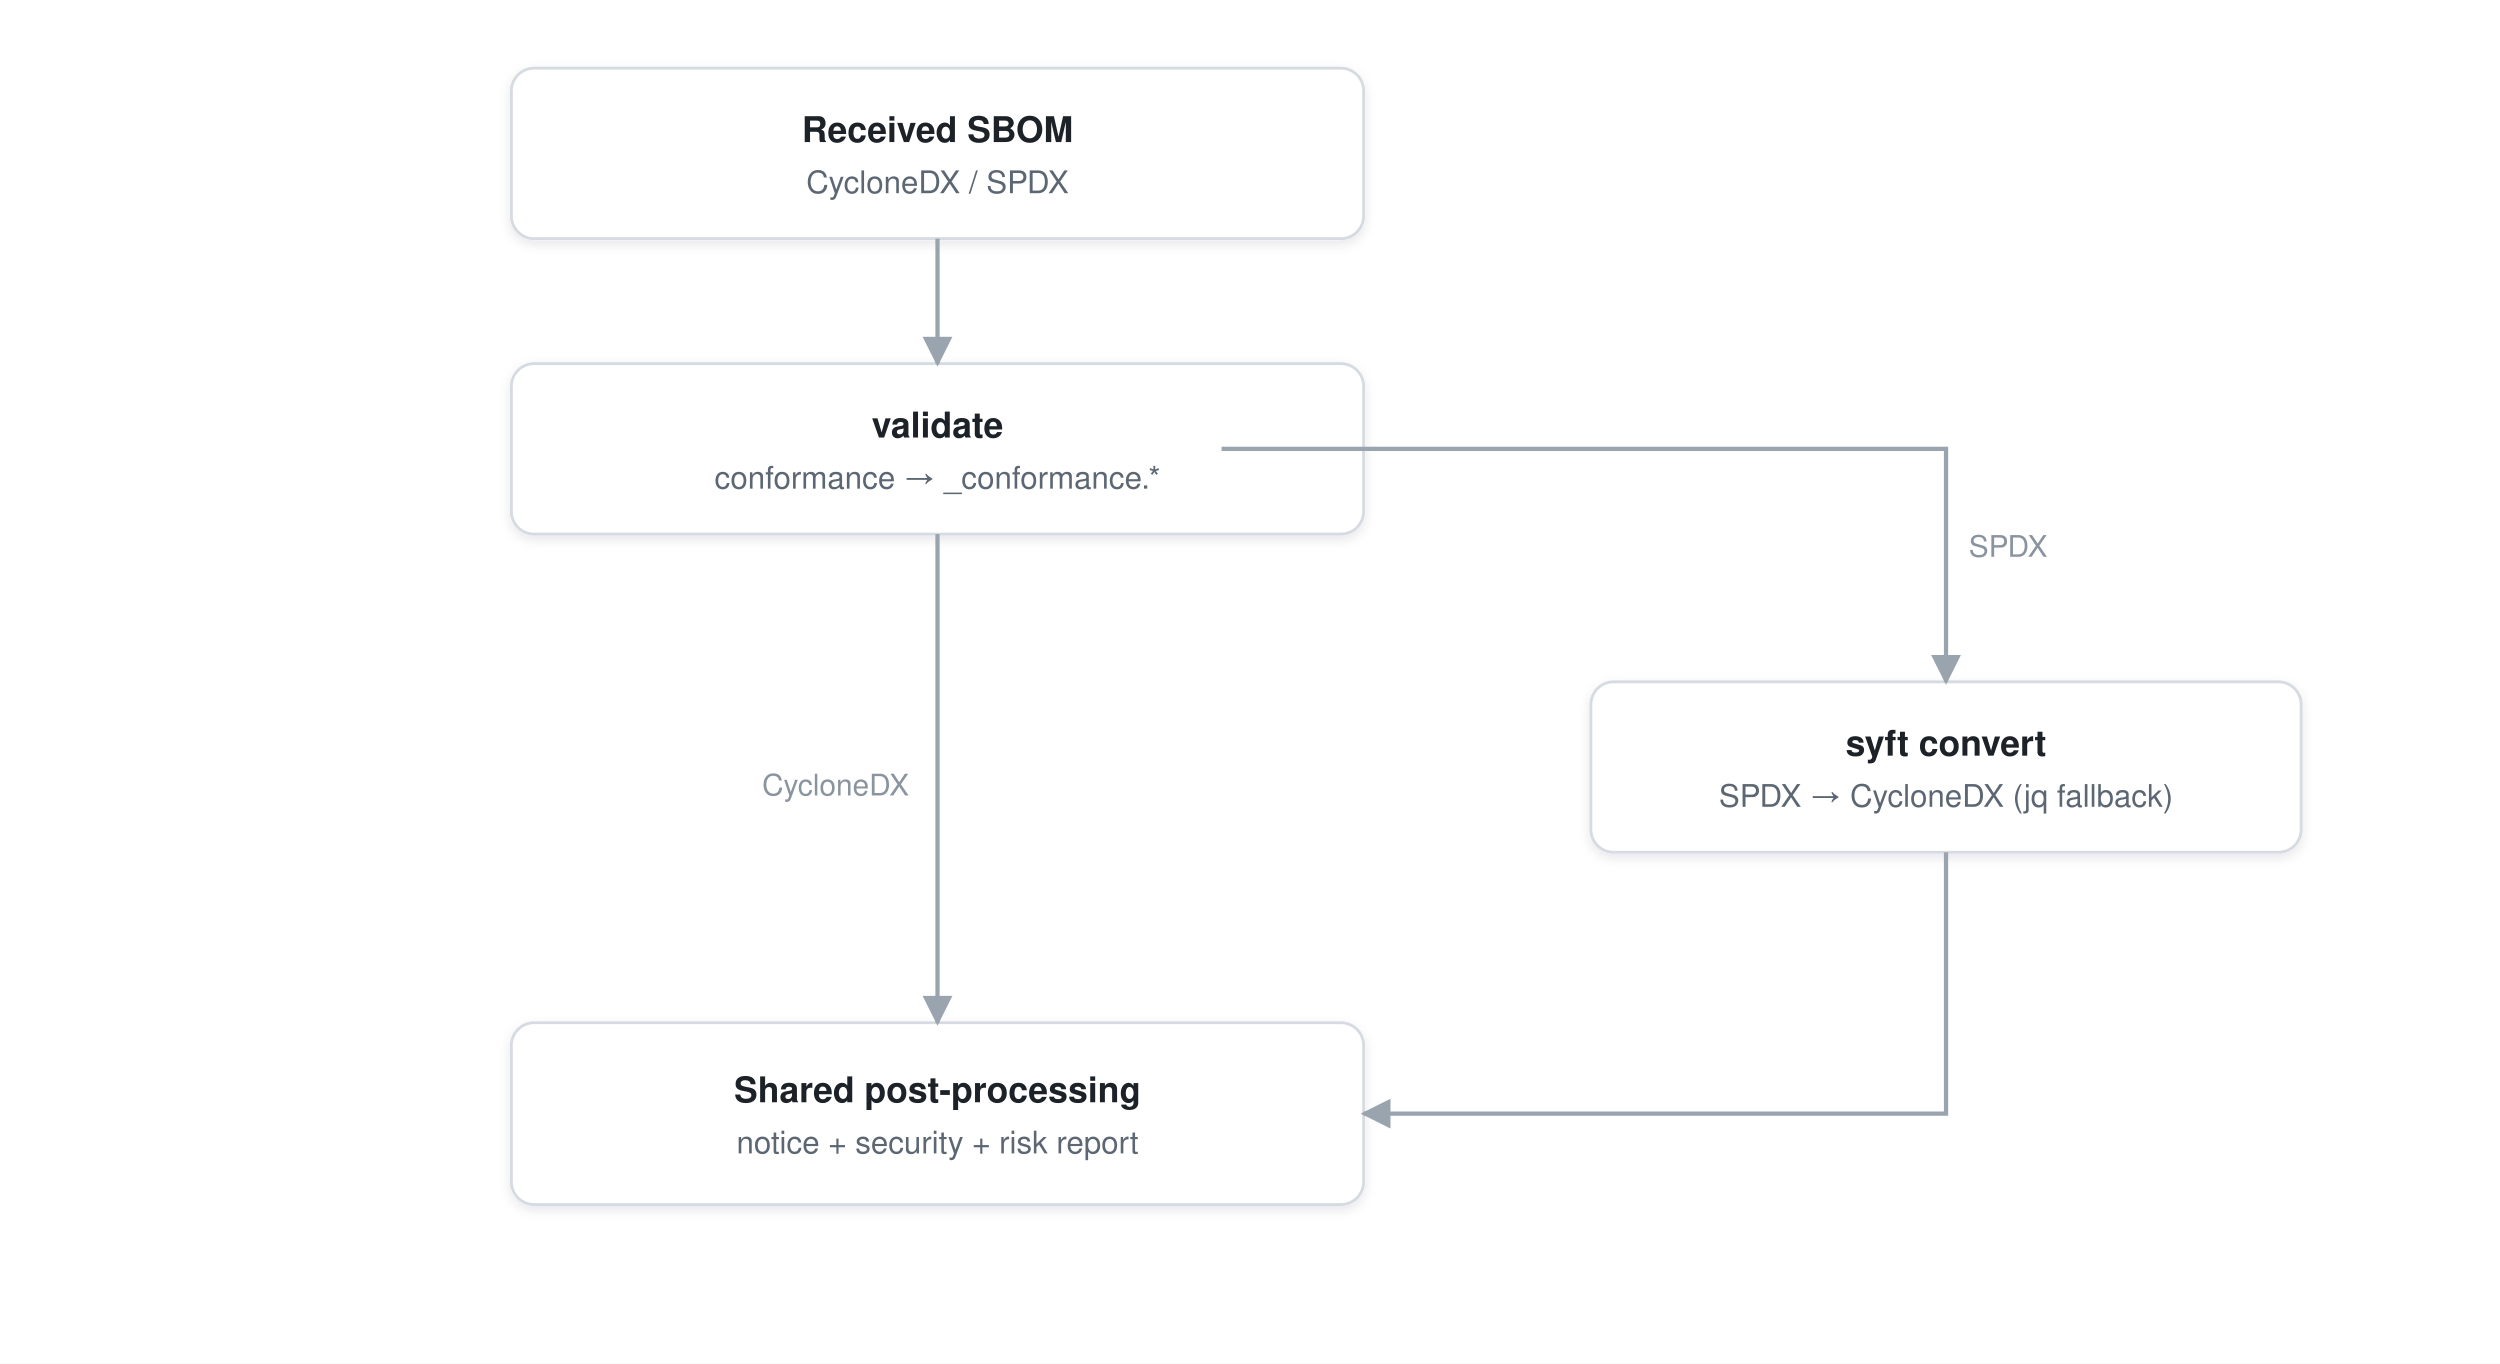
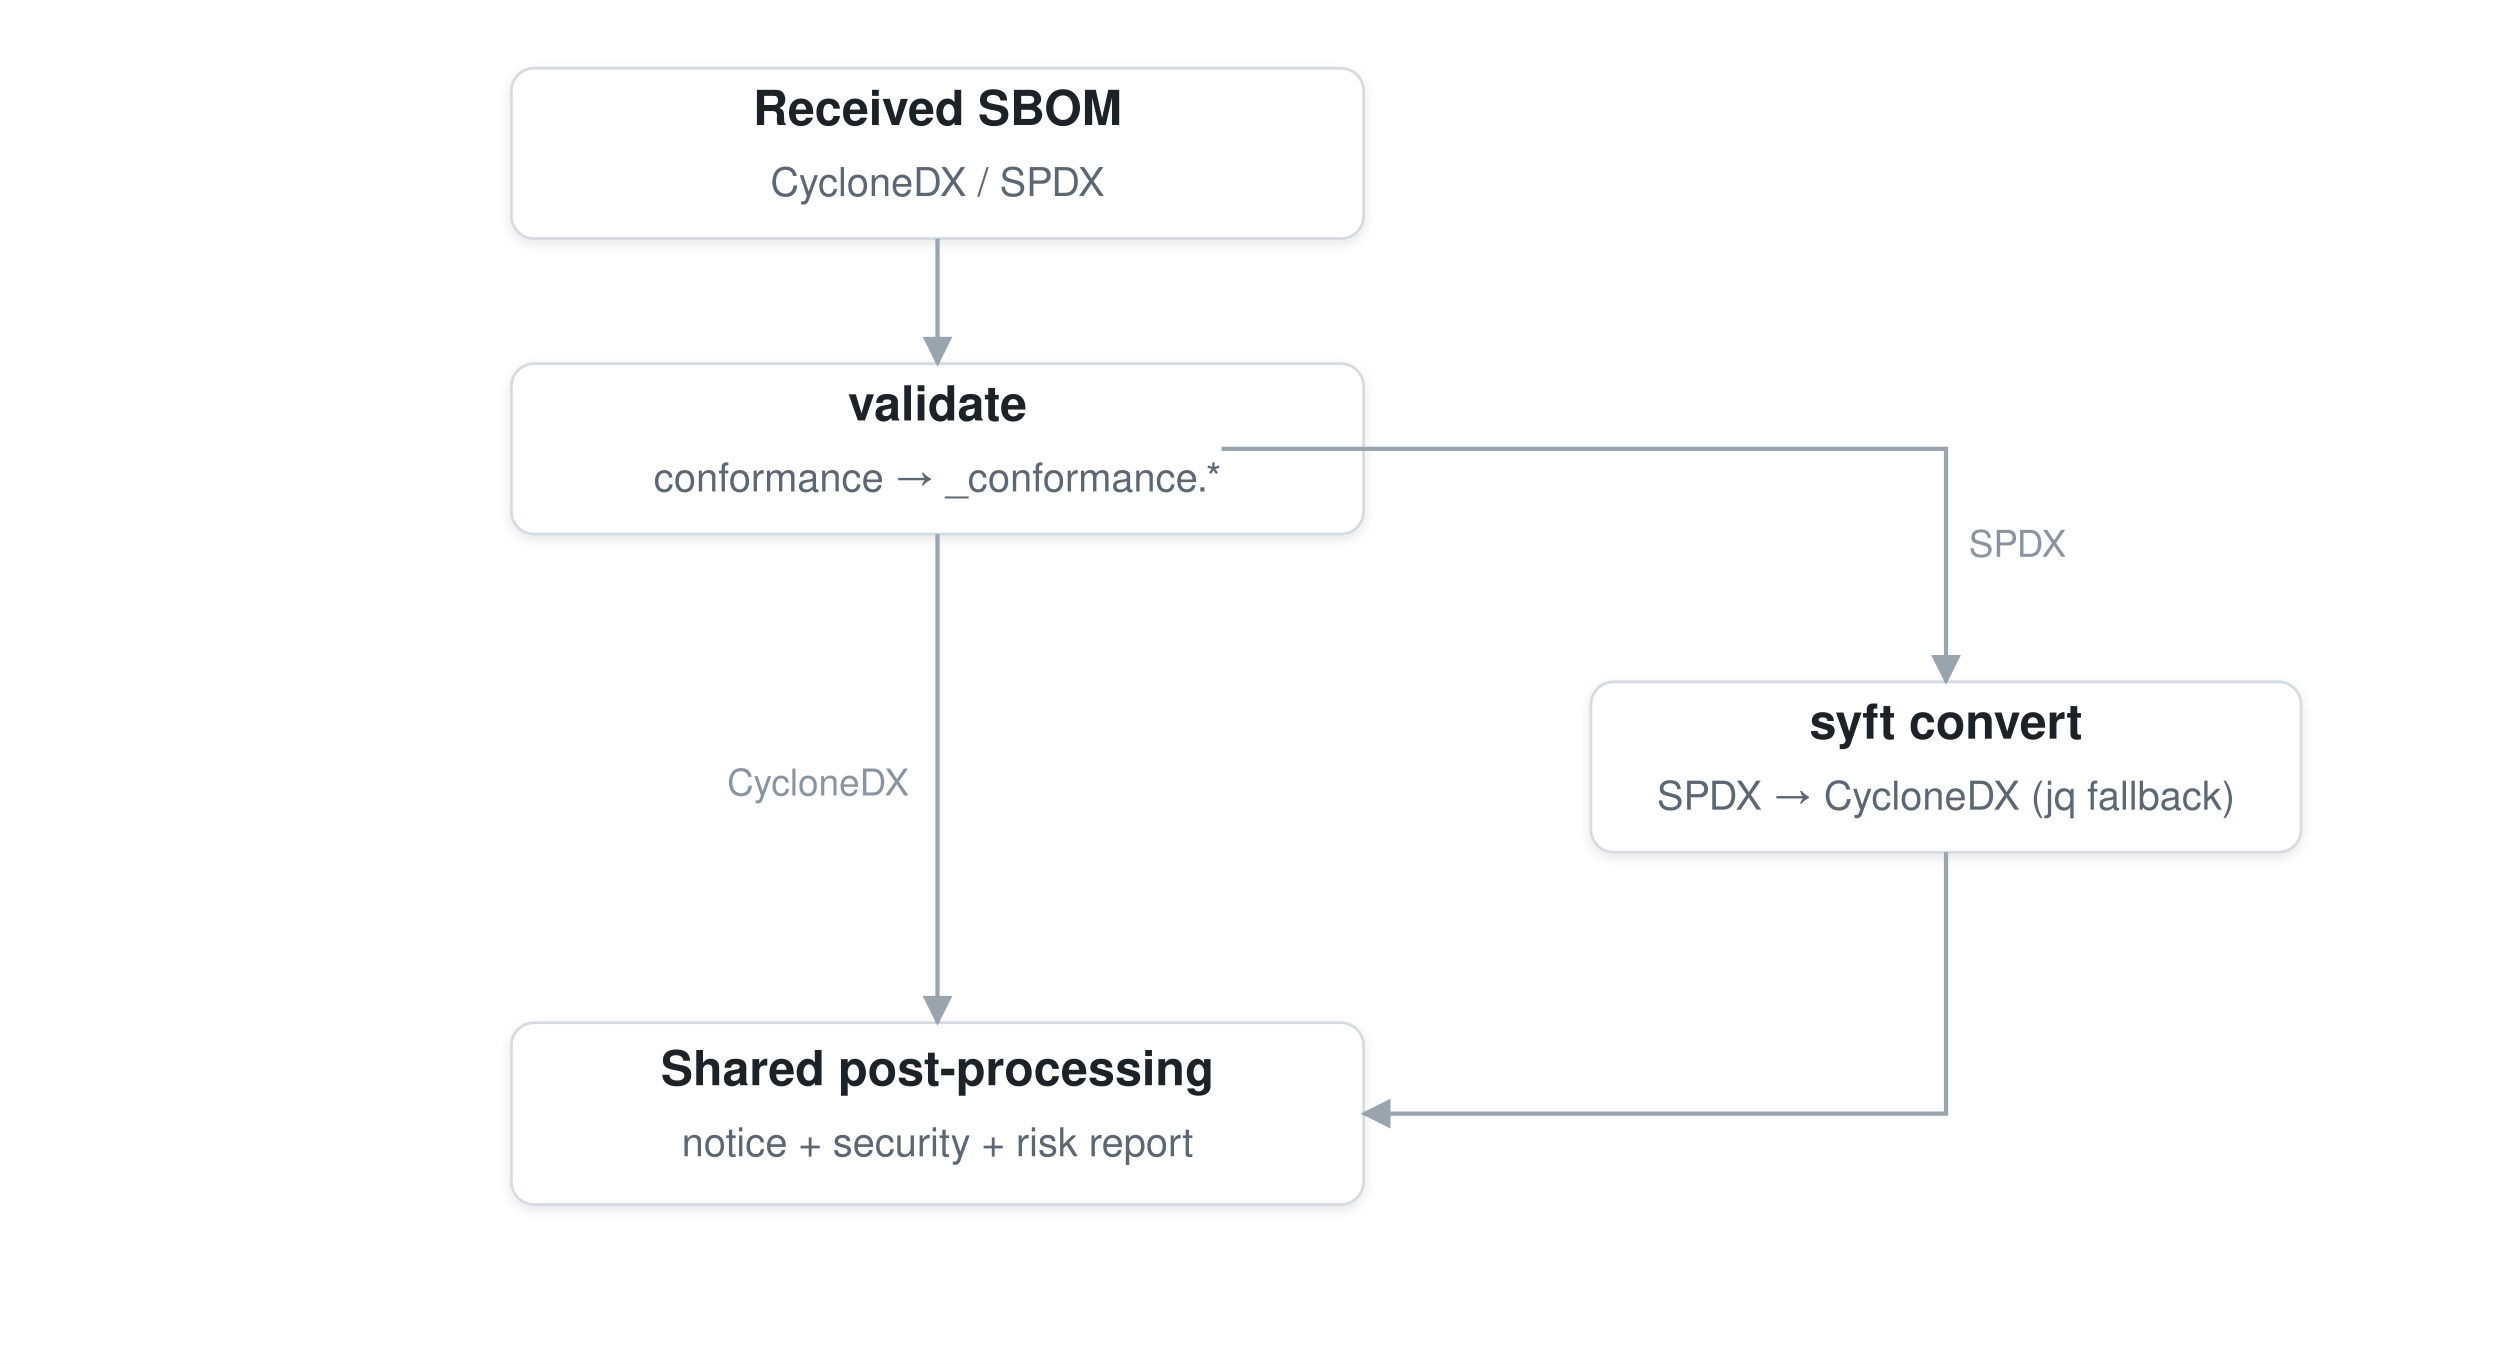
<svg xmlns="http://www.w3.org/2000/svg" width="880" height="480" viewBox="0 0 880 480">
  <defs>
    <marker id="arr" viewBox="0 0 10 10" refX="9" refY="5" markerWidth="7" markerHeight="7" orient="auto-start-reverse">
      <path d="M0,0 L10,5 L0,10 z" fill="#9aa4af" />
    </marker>
    <filter id="sh" x="-20%" y="-20%" width="140%" height="160%">
      <feDropShadow dx="0" dy="1.5" stdDeviation="2" flood-color="#1c2228" flood-opacity="0.10" />
    </filter>
  </defs>
  <rect width="880" height="480" fill="#ffffff" />
  <rect x="180" y="24" width="300" height="60" rx="8" fill="#ffffff" stroke="#d6dbe1" stroke-width="1" filter="url(#sh)" />
-   <text x="330.0" y="50.0" text-anchor="middle" font-family="'Helvetica Neue',Helvetica,Arial,sans-serif" font-size="12.5" font-weight="600" fill="#1c2228">Received SBOM</text>
-   <text x="330.0" y="68.0" text-anchor="middle" font-family="'Helvetica Neue',Helvetica,Arial,sans-serif" font-size="11" fill="#5c6773">CycloneDX / SPDX</text>
+   <text x="330.0" y="44.0" text-anchor="middle" font-family="'Helvetica Neue',Helvetica,Arial,sans-serif" font-size="17" font-weight="600" fill="#1c2228">Received SBOM</text>
+   <text x="330.0" y="69.0" text-anchor="middle" font-family="'Helvetica Neue',Helvetica,Arial,sans-serif" font-size="14" fill="#5c6773">CycloneDX / SPDX</text>
  <rect x="180" y="128" width="300" height="60" rx="8" fill="#ffffff" stroke="#d6dbe1" stroke-width="1" filter="url(#sh)" />
-   <text x="330.0" y="154.0" text-anchor="middle" font-family="'Helvetica Neue',Helvetica,Arial,sans-serif" font-size="12.5" font-weight="600" fill="#1c2228">validate</text>
-   <text x="330.0" y="172.0" text-anchor="middle" font-family="'Helvetica Neue',Helvetica,Arial,sans-serif" font-size="11" fill="#5c6773">conformance → _conformance.*</text>
+   <text x="330.0" y="148.0" text-anchor="middle" font-family="'Helvetica Neue',Helvetica,Arial,sans-serif" font-size="17" font-weight="600" fill="#1c2228">validate</text>
+   <text x="330.0" y="173.0" text-anchor="middle" font-family="'Helvetica Neue',Helvetica,Arial,sans-serif" font-size="14" fill="#5c6773">conformance → _conformance.*</text>
  <path d="M330,84 L330,128" fill="none" stroke="#9aa4af" stroke-width="1.5" marker-end="url(#arr)" />
  <rect x="560" y="240" width="250" height="60" rx="8" fill="#ffffff" stroke="#d6dbe1" stroke-width="1" filter="url(#sh)" />
-   <text x="685.0" y="266.0" text-anchor="middle" font-family="'Helvetica Neue',Helvetica,Arial,sans-serif" font-size="12.5" font-weight="600" fill="#1c2228">syft convert</text>
-   <text x="685.0" y="284.0" text-anchor="middle" font-family="'Helvetica Neue',Helvetica,Arial,sans-serif" font-size="11" fill="#5c6773">SPDX → CycloneDX (jq fallback)</text>
+   <text x="685.0" y="260.0" text-anchor="middle" font-family="'Helvetica Neue',Helvetica,Arial,sans-serif" font-size="17" font-weight="600" fill="#1c2228">syft convert</text>
+   <text x="685.0" y="285.0" text-anchor="middle" font-family="'Helvetica Neue',Helvetica,Arial,sans-serif" font-size="14" fill="#5c6773">SPDX → CycloneDX (jq fallback)</text>
  <path d="M430,158 L685,158 L685,240" fill="none" stroke="#9aa4af" stroke-width="1.5" marker-end="url(#arr)" />
-   <text x="693" y="196" text-anchor="start" font-family="'Helvetica Neue',Helvetica,Arial,sans-serif" font-size="10.5" font-weight="400" fill="#8a94a0">SPDX</text>
+   <text x="693" y="196" text-anchor="start" font-family="'Helvetica Neue',Helvetica,Arial,sans-serif" font-size="13" font-weight="400" fill="#8a94a0">SPDX</text>
  <rect x="180" y="360" width="300" height="64" rx="8" fill="#ffffff" stroke="#d6dbe1" stroke-width="1" filter="url(#sh)" />
-   <text x="330.0" y="388.0" text-anchor="middle" font-family="'Helvetica Neue',Helvetica,Arial,sans-serif" font-size="12.5" font-weight="600" fill="#1c2228">Shared post-processing</text>
-   <text x="330.0" y="406.0" text-anchor="middle" font-family="'Helvetica Neue',Helvetica,Arial,sans-serif" font-size="11" fill="#5c6773">notice + security + risk report</text>
+   <text x="330.0" y="382.0" text-anchor="middle" font-family="'Helvetica Neue',Helvetica,Arial,sans-serif" font-size="17" font-weight="600" fill="#1c2228">Shared post-processing</text>
+   <text x="330.0" y="407.0" text-anchor="middle" font-family="'Helvetica Neue',Helvetica,Arial,sans-serif" font-size="14" fill="#5c6773">notice + security + risk report</text>
  <path d="M330,188 L330,360" fill="none" stroke="#9aa4af" stroke-width="1.5" marker-end="url(#arr)" />
-   <text x="320" y="280" text-anchor="end" font-family="'Helvetica Neue',Helvetica,Arial,sans-serif" font-size="10.5" font-weight="400" fill="#8a94a0">CycloneDX</text>
+   <text x="320" y="280" text-anchor="end" font-family="'Helvetica Neue',Helvetica,Arial,sans-serif" font-size="13" font-weight="400" fill="#8a94a0">CycloneDX</text>
  <path d="M685,300 L685,392 L480,392" fill="none" stroke="#9aa4af" stroke-width="1.5" marker-end="url(#arr)" />
</svg>
